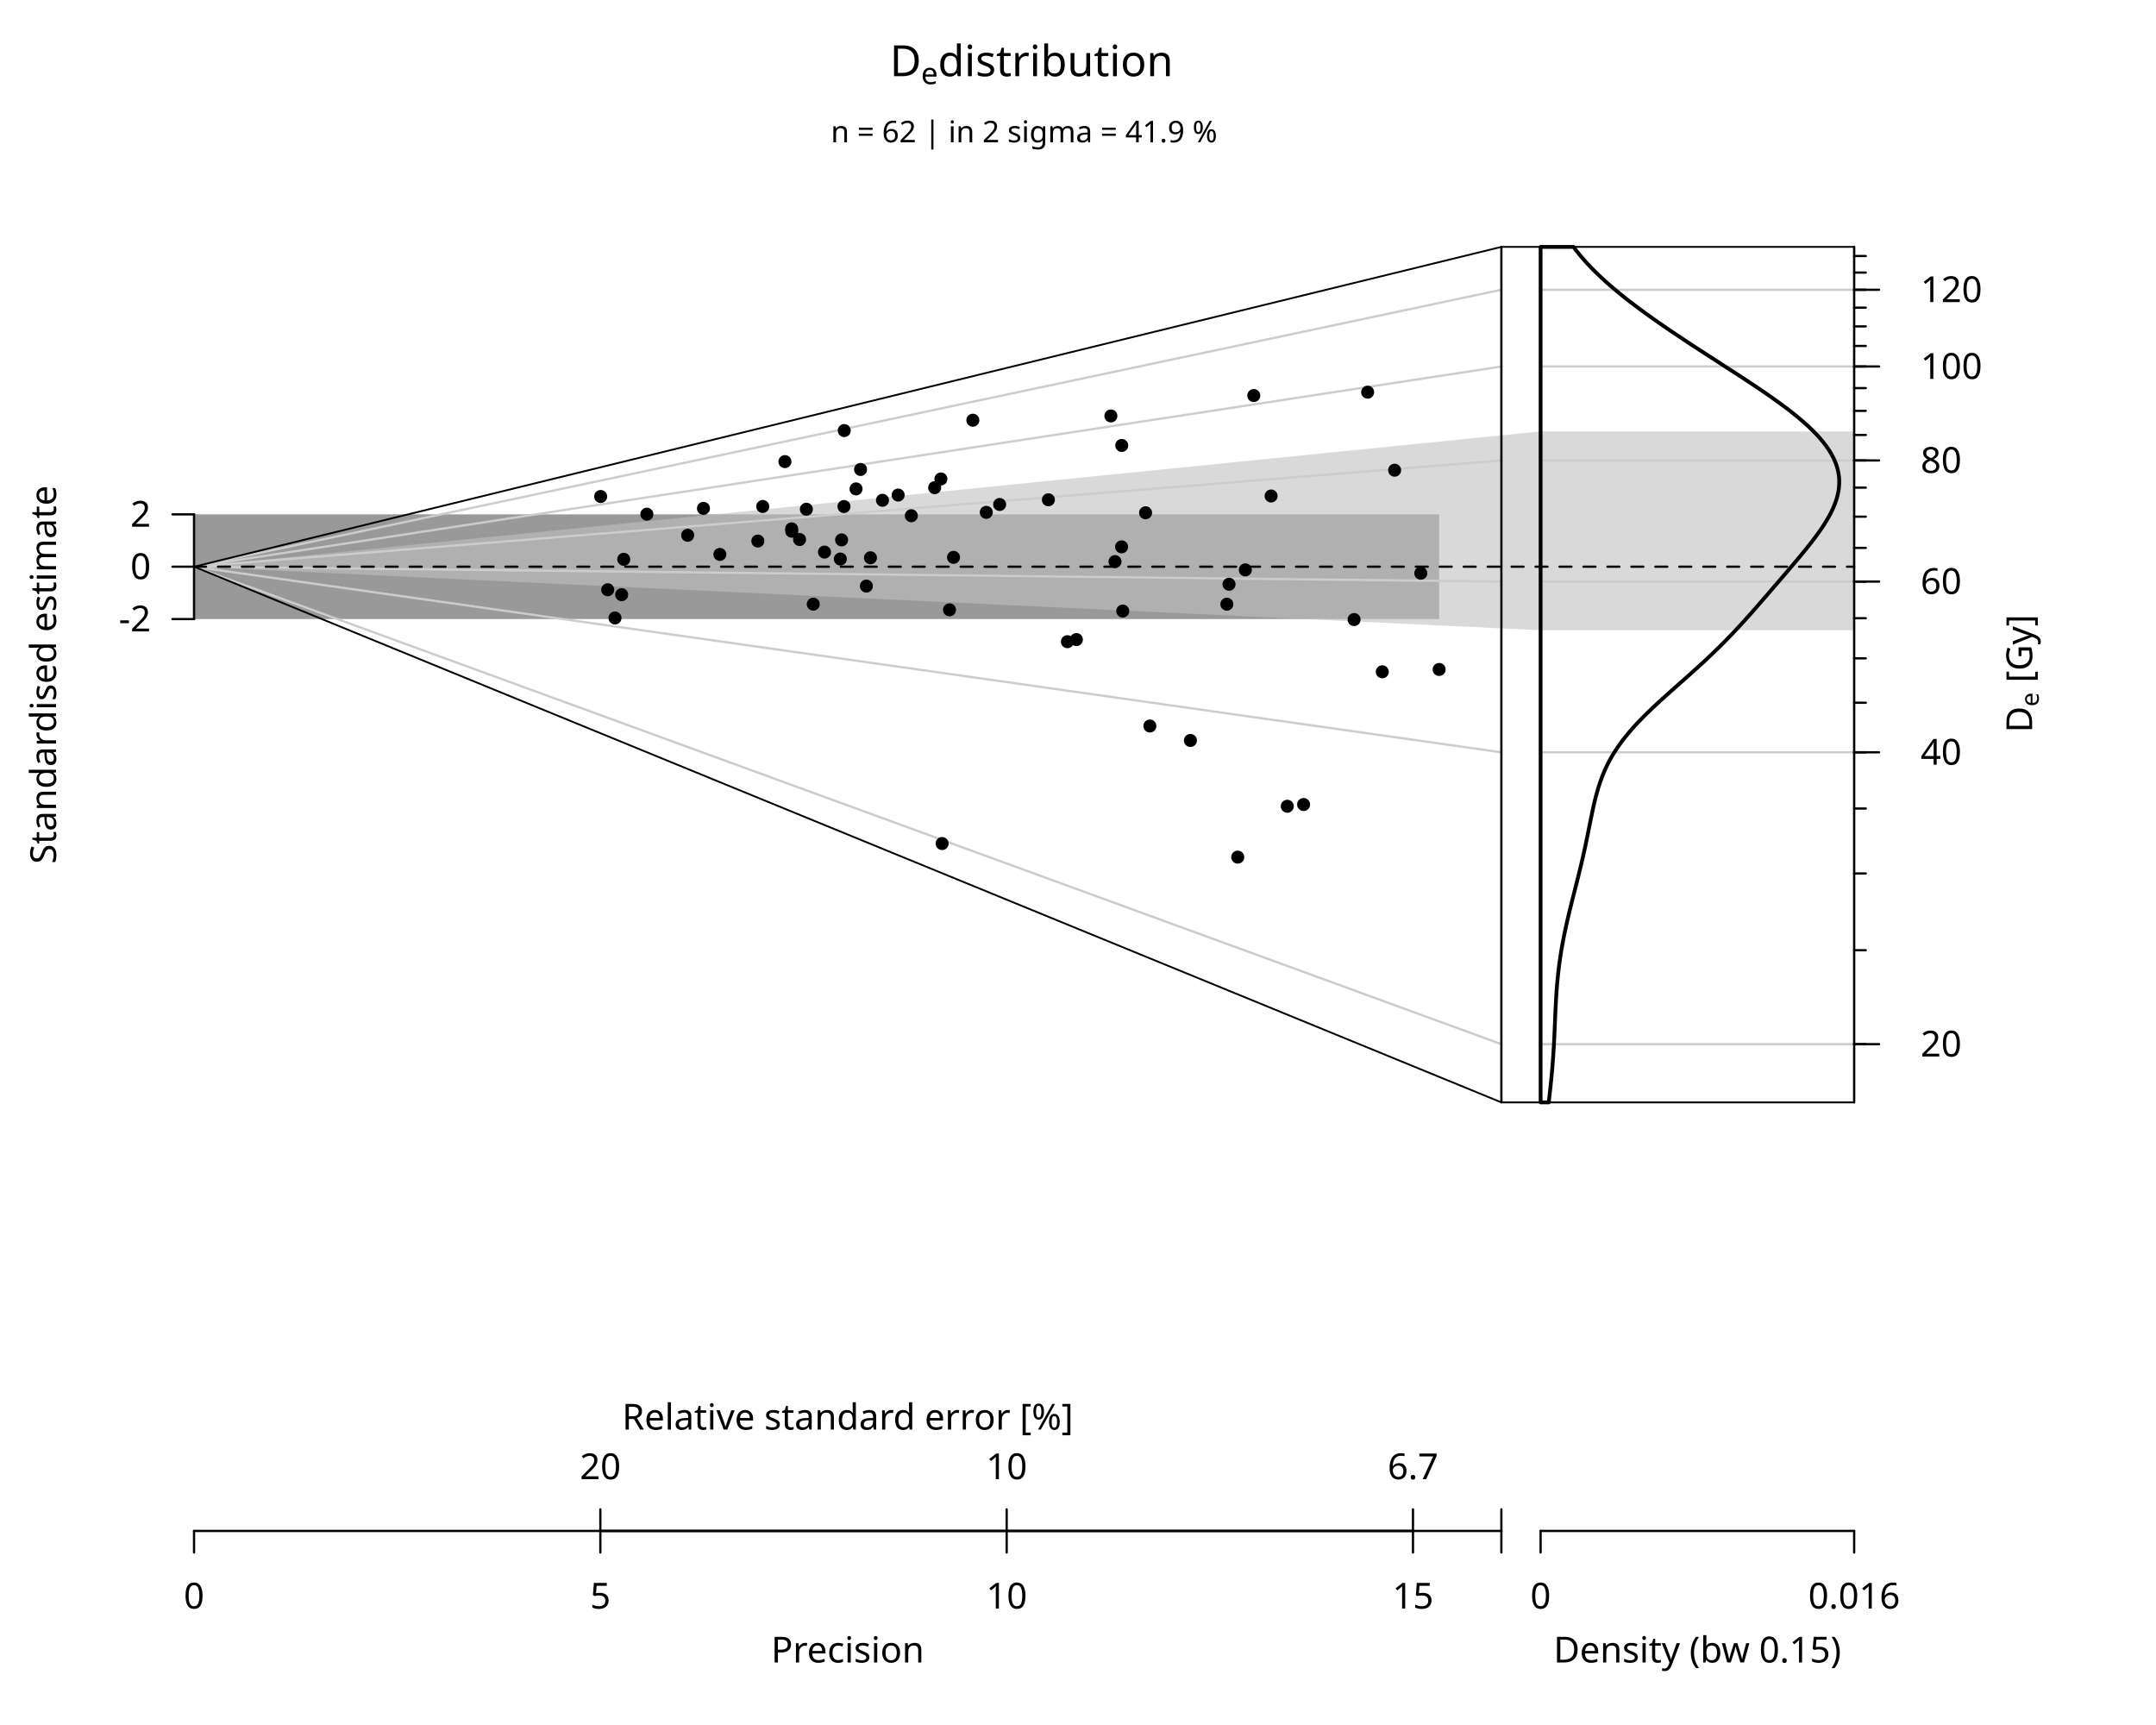
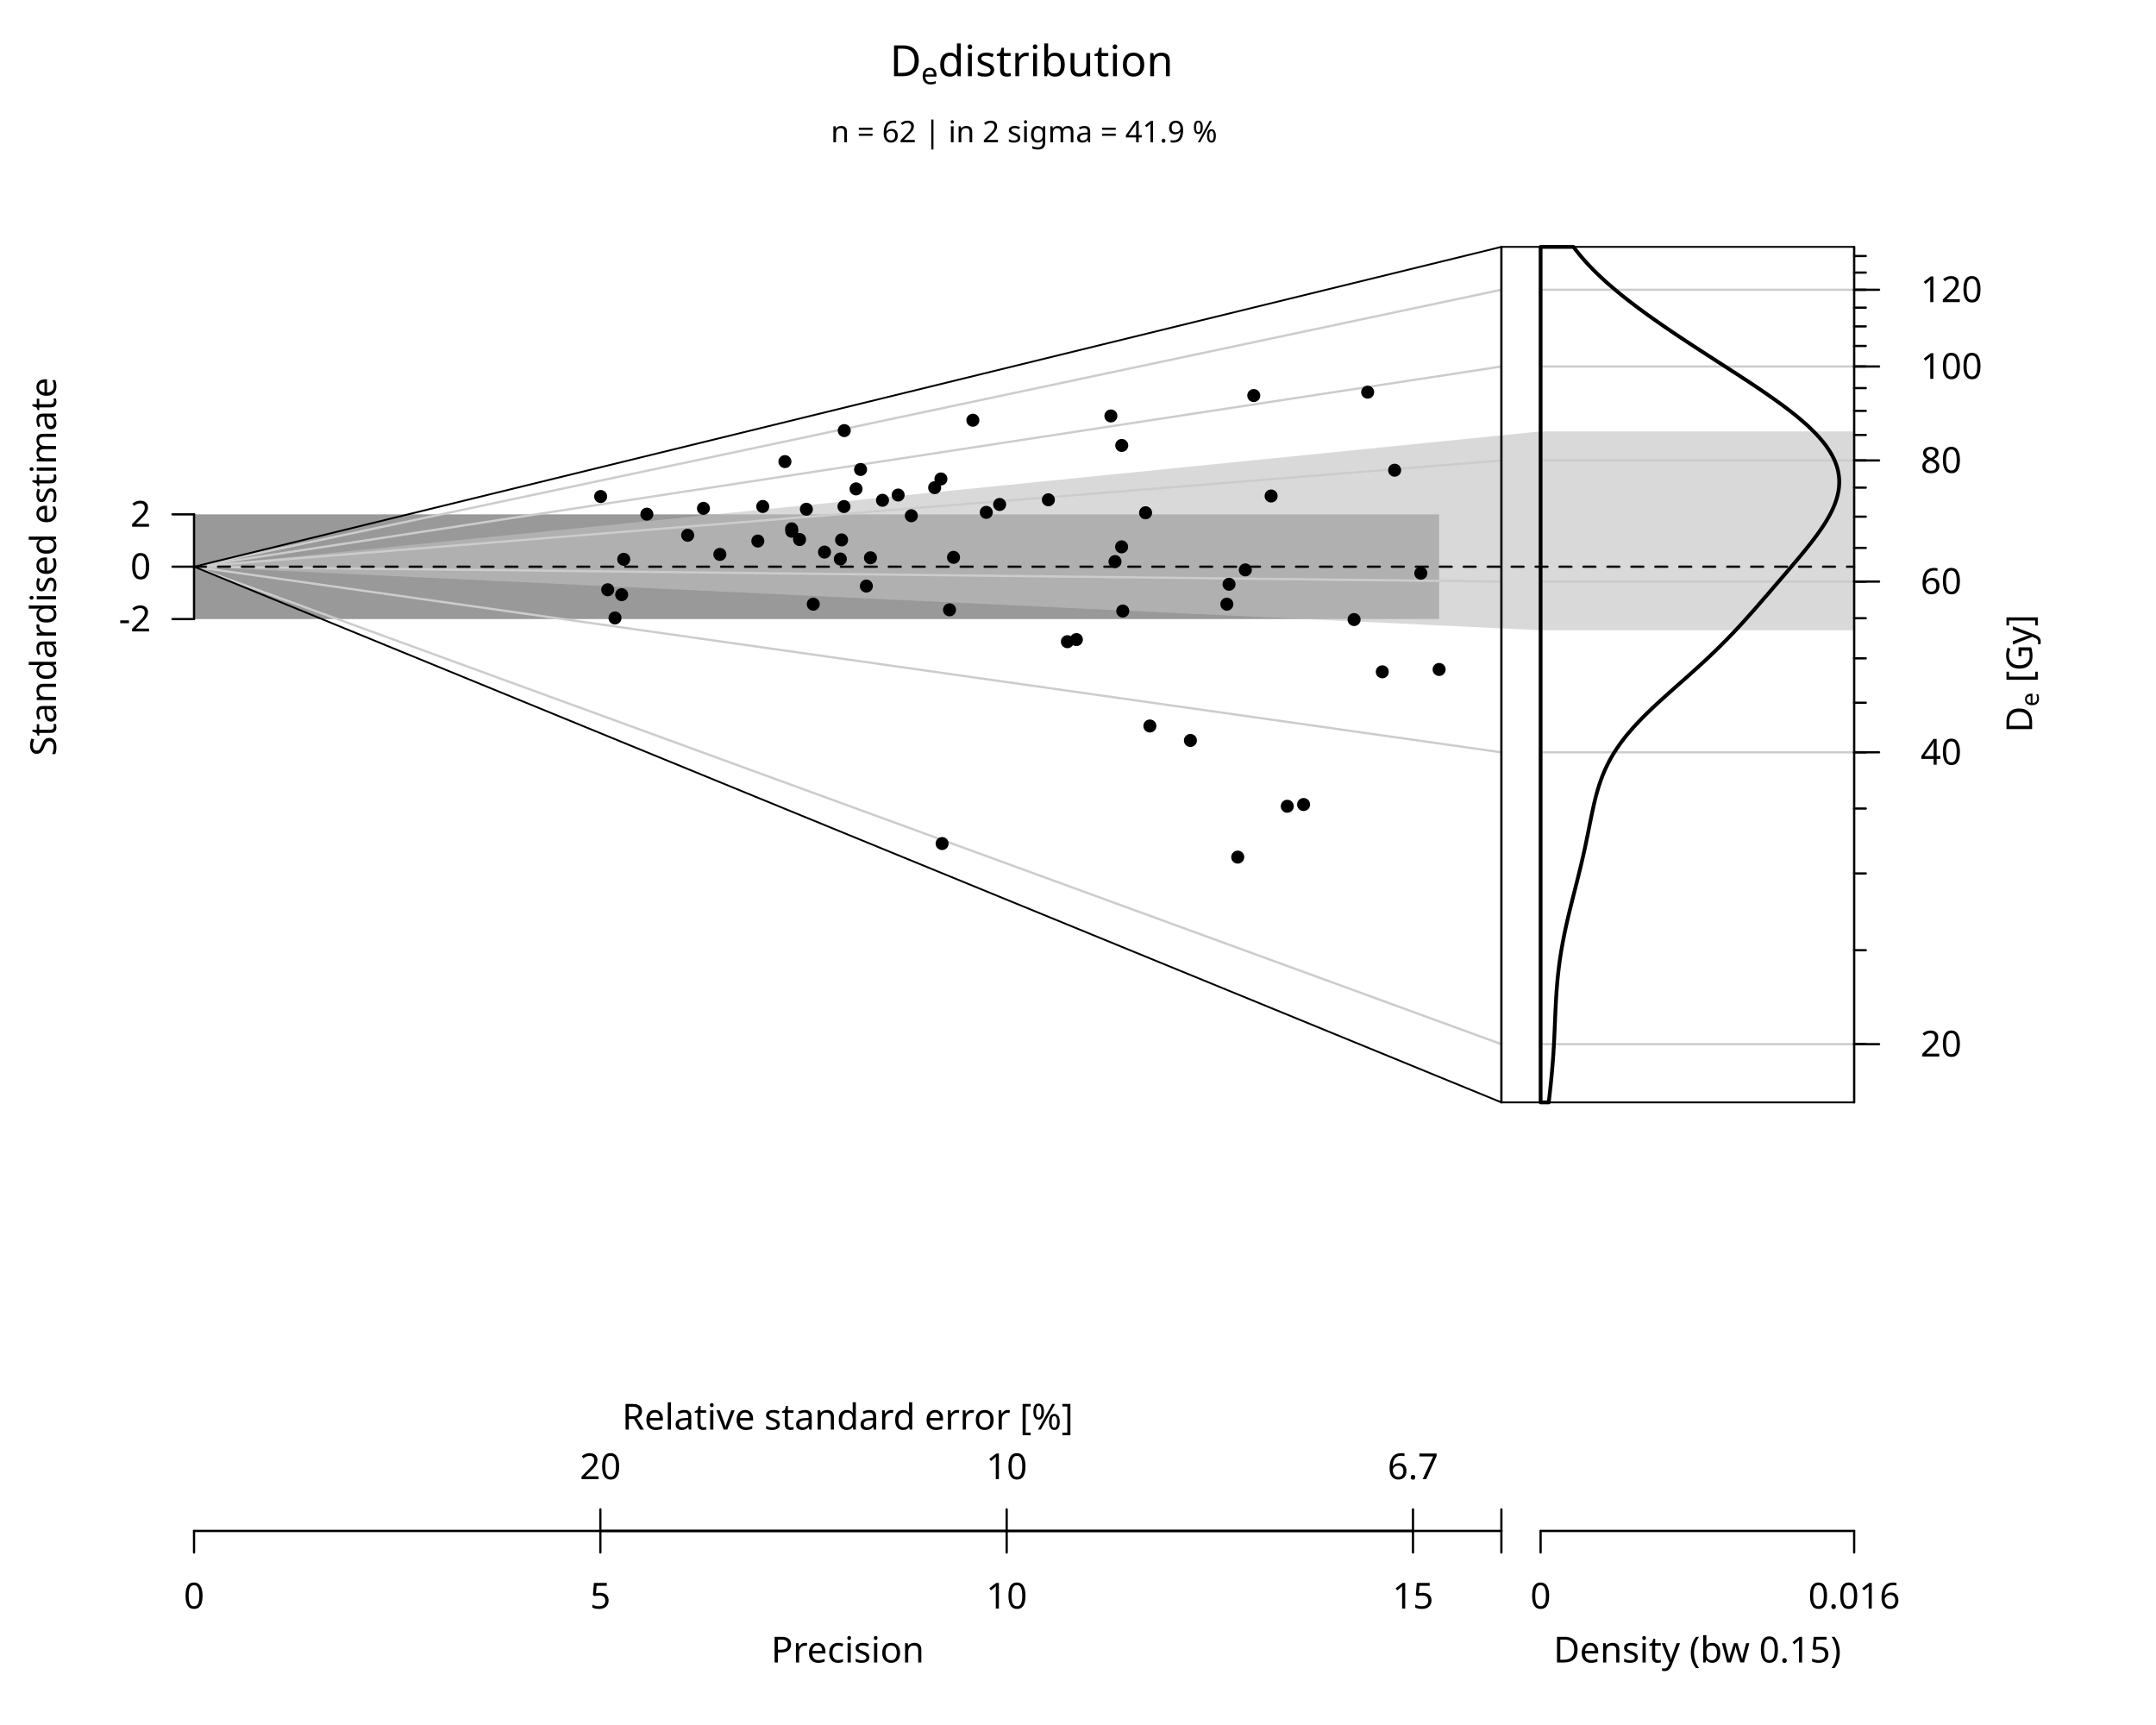
<svg xmlns="http://www.w3.org/2000/svg" class="svglite" data-engine-version="2.0" width="720.00pt" height="576.00pt" viewBox="0 0 720.00 576.00">
  <defs>
    <style type="text/css">
    .svglite line, .svglite polyline, .svglite polygon, .svglite path, .svglite rect, .svglite circle {
      fill: none;
      stroke: #000000;
      stroke-linecap: round;
      stroke-linejoin: round;
      stroke-miterlimit: 10.00;
    }
  </style>
  </defs>
  <rect width="100%" height="100%" style="stroke: none; fill: #FFFFFF;" />
  <defs>
    <clipPath id="cpMC4wMHw3MjAuMDB8MC4wMHw1NzYuMDA=">
      <rect x="0.00" y="0.00" width="720.00" height="576.00" />
    </clipPath>
  </defs>
  <g clip-path="url(#cpMC4wMHw3MjAuMDB8MC4wMHw1NzYuMDA=)">
-     <text transform="translate(18.72,225.27) rotate(-90)" text-anchor="middle" style="font-size: 12.00px; font-family: sans;" textLength="119.42px" lengthAdjust="spacingAndGlyphs">Standardised estimate</text>
+     <text transform="translate(18.72,189.23) rotate(-90)" text-anchor="middle" style="font-size: 12.00px; font-family: sans;" textLength="119.42px" lengthAdjust="spacingAndGlyphs">Standardised estimate</text>
    <polygon points="64.80,206.71 64.80,171.75 480.60,171.75 480.60,206.71 " style="stroke-width: 0.75; stroke: none; fill: #999999;" />
    <polygon points="619.20,546.97 619.20,-24.35 1173.60,-24.35 1173.60,546.97 " style="stroke-width: 0.75; stroke: none; fill: #FFFFFF;" />
    <polygon points="64.80,189.23 501.39,145.37 514.49,144.06 619.20,144.06 619.20,210.44 514.49,210.44 501.39,209.82 " style="stroke-width: 0.75; stroke: none; fill: #BFBFBF; fill-opacity: 0.60;" />
    <polyline points="64.80,189.23 501.39,348.66 " style="stroke-width: 0.75; stroke: #CCCCCC;" />
    <polyline points="64.80,189.23 501.39,251.21 " style="stroke-width: 0.75; stroke: #CCCCCC;" />
    <polyline points="64.80,189.23 501.39,194.20 " style="stroke-width: 0.75; stroke: #CCCCCC;" />
    <polyline points="64.80,189.23 501.39,153.75 " style="stroke-width: 0.75; stroke: #CCCCCC;" />
    <polyline points="64.80,189.23 501.39,122.38 " style="stroke-width: 0.75; stroke: #CCCCCC;" />
    <polyline points="64.80,189.23 501.39,96.75 " style="stroke-width: 0.75; stroke: #CCCCCC;" />
    <polyline points="514.49,348.66 619.20,348.66 " style="stroke-width: 0.75; stroke: #CCCCCC;" />
    <polyline points="514.49,251.21 619.20,251.21 " style="stroke-width: 0.75; stroke: #CCCCCC;" />
    <polyline points="514.49,194.20 619.20,194.20 " style="stroke-width: 0.75; stroke: #CCCCCC;" />
    <polyline points="514.49,153.75 619.20,153.75 " style="stroke-width: 0.75; stroke: #CCCCCC;" />
    <polyline points="514.49,122.38 619.20,122.38 " style="stroke-width: 0.75; stroke: #CCCCCC;" />
    <polyline points="514.49,96.75 619.20,96.75 " style="stroke-width: 0.75; stroke: #CCCCCC;" />
    <polyline points="64.80,189.23 501.39,189.23 514.49,189.23 619.20,189.23 " style="stroke-width: 0.75; stroke-dasharray: 4.00,4.00;" />
    <text x="297.18" y="25.44" style="font-size: 14.40px; font-family: sans;" textLength="10.40px" lengthAdjust="spacingAndGlyphs">D</text>
    <text x="307.58" y="28.10" style="font-size: 10.08px; font-family: sans;" textLength="5.61px" lengthAdjust="spacingAndGlyphs">e</text>
    <text x="313.19" y="25.44" style="font-size: 14.40px; font-family: sans;" textLength="73.64px" lengthAdjust="spacingAndGlyphs"> distribution</text>
    <line x1="64.80" y1="511.20" x2="471.87" y2="511.20" style="stroke-width: 0.75;" />
    <line x1="64.80" y1="511.20" x2="64.80" y2="518.40" style="stroke-width: 0.75;" />
    <line x1="200.49" y1="511.20" x2="200.49" y2="518.40" style="stroke-width: 0.75;" />
    <line x1="336.18" y1="511.20" x2="336.18" y2="518.40" style="stroke-width: 0.75;" />
    <line x1="471.87" y1="511.20" x2="471.87" y2="518.40" style="stroke-width: 0.75;" />
    <text x="64.80" y="537.12" text-anchor="middle" style="font-size: 12.00px; font-family: sans;" textLength="6.67px" lengthAdjust="spacingAndGlyphs">0</text>
    <text x="200.49" y="537.12" text-anchor="middle" style="font-size: 12.00px; font-family: sans;" textLength="6.67px" lengthAdjust="spacingAndGlyphs">5</text>
    <text x="336.18" y="537.12" text-anchor="middle" style="font-size: 12.00px; font-family: sans;" textLength="13.35px" lengthAdjust="spacingAndGlyphs">10</text>
    <text x="471.87" y="537.12" text-anchor="middle" style="font-size: 12.00px; font-family: sans;" textLength="13.35px" lengthAdjust="spacingAndGlyphs">15</text>
    <polyline points="471.87,511.20 501.39,511.20 " style="stroke-width: 0.75;" />
    <line x1="501.39" y1="511.20" x2="501.39" y2="518.40" style="stroke-width: 0.75;" />
    <line x1="501.39" y1="511.20" x2="501.39" y2="504.00" style="stroke-width: 0.75;" />
    <text x="283.09" y="555.12" text-anchor="middle" style="font-size: 12.00px; font-family: sans;" textLength="49.36px" lengthAdjust="spacingAndGlyphs">Precision</text>
    <text x="283.09" y="477.36" text-anchor="middle" style="font-size: 12.00px; font-family: sans;" textLength="142.74px" lengthAdjust="spacingAndGlyphs">Relative standard error [%]</text>
    <line x1="200.49" y1="511.20" x2="471.87" y2="511.20" style="stroke-width: 0.75;" />
    <line x1="200.49" y1="511.20" x2="200.49" y2="504.00" style="stroke-width: 0.75;" />
    <line x1="336.18" y1="511.20" x2="336.18" y2="504.00" style="stroke-width: 0.75;" />
    <line x1="471.87" y1="511.20" x2="471.87" y2="504.00" style="stroke-width: 0.75;" />
    <text x="200.49" y="493.92" text-anchor="middle" style="font-size: 12.00px; font-family: sans;" textLength="13.35px" lengthAdjust="spacingAndGlyphs">20</text>
    <text x="336.18" y="493.92" text-anchor="middle" style="font-size: 12.00px; font-family: sans;" textLength="13.35px" lengthAdjust="spacingAndGlyphs">10</text>
    <text x="471.87" y="493.92" text-anchor="middle" style="font-size: 12.00px; font-family: sans;" textLength="16.68px" lengthAdjust="spacingAndGlyphs">6.7</text>
    <line x1="64.80" y1="206.71" x2="64.80" y2="171.75" style="stroke-width: 0.75;" />
    <line x1="64.80" y1="206.71" x2="57.60" y2="206.71" style="stroke-width: 0.75;" />
    <line x1="64.80" y1="189.23" x2="57.60" y2="189.23" style="stroke-width: 0.75;" />
    <line x1="64.80" y1="171.75" x2="57.60" y2="171.75" style="stroke-width: 0.75;" />
    <text x="50.40" y="210.84" text-anchor="end" style="font-size: 12.00px; font-family: sans;" textLength="10.67px" lengthAdjust="spacingAndGlyphs">-2</text>
    <text x="50.40" y="193.36" text-anchor="end" style="font-size: 12.00px; font-family: sans;" textLength="6.67px" lengthAdjust="spacingAndGlyphs">0</text>
    <text x="50.40" y="175.88" text-anchor="end" style="font-size: 12.00px; font-family: sans;" textLength="6.67px" lengthAdjust="spacingAndGlyphs">2</text>
    <polyline points="619.20,348.66 623.08,348.66 " style="stroke-width: 0.75;" />
    <polyline points="619.20,317.29 623.08,317.29 " style="stroke-width: 0.75;" />
    <polyline points="619.20,291.65 623.08,291.65 " style="stroke-width: 0.75;" />
    <polyline points="619.20,269.98 623.08,269.98 " style="stroke-width: 0.75;" />
    <polyline points="619.20,251.21 623.08,251.21 " style="stroke-width: 0.75;" />
    <polyline points="619.20,234.65 623.08,234.65 " style="stroke-width: 0.75;" />
    <polyline points="619.20,219.83 623.08,219.83 " style="stroke-width: 0.75;" />
    <polyline points="619.20,206.43 623.08,206.43 " style="stroke-width: 0.75;" />
    <polyline points="619.20,194.20 623.08,194.20 " style="stroke-width: 0.75;" />
    <polyline points="619.20,182.95 623.08,182.95 " style="stroke-width: 0.75;" />
    <polyline points="619.20,172.53 623.08,172.53 " style="stroke-width: 0.75;" />
    <polyline points="619.20,162.83 623.08,162.83 " style="stroke-width: 0.75;" />
    <polyline points="619.20,153.75 623.08,153.75 " style="stroke-width: 0.75;" />
    <polyline points="619.20,145.23 623.08,145.23 " style="stroke-width: 0.75;" />
    <polyline points="619.20,137.19 623.08,137.19 " style="stroke-width: 0.75;" />
    <polyline points="619.20,129.59 623.08,129.59 " style="stroke-width: 0.75;" />
    <polyline points="619.20,122.38 623.08,122.38 " style="stroke-width: 0.75;" />
    <polyline points="619.20,115.52 623.08,115.52 " style="stroke-width: 0.75;" />
    <polyline points="619.20,108.98 623.08,108.98 " style="stroke-width: 0.75;" />
    <polyline points="619.20,102.73 623.08,102.73 " style="stroke-width: 0.75;" />
    <polyline points="619.20,96.75 623.08,96.75 " style="stroke-width: 0.75;" />
    <polyline points="619.20,91.01 623.08,91.01 " style="stroke-width: 0.75;" />
    <polyline points="619.20,85.49 623.08,85.49 " style="stroke-width: 0.75;" />
    <polyline points="619.20,348.66 627.52,348.66 " style="stroke-width: 0.75;" />
    <polyline points="619.20,251.21 627.52,251.21 " style="stroke-width: 0.75;" />
    <polyline points="619.20,194.20 627.52,194.20 " style="stroke-width: 0.75;" />
    <polyline points="619.20,153.75 627.52,153.75 " style="stroke-width: 0.75;" />
    <polyline points="619.20,122.38 627.52,122.38 " style="stroke-width: 0.75;" />
    <polyline points="619.20,96.75 627.52,96.75 " style="stroke-width: 0.75;" />
    <polyline points="501.39,368.10 501.39,82.44 " style="stroke-width: 0.75;" />
    <polyline points="619.20,368.10 619.20,82.44 " style="stroke-width: 0.75;" />
    <text x="641.38" y="352.79" style="font-size: 12.00px; font-family: sans;" textLength="13.35px" lengthAdjust="spacingAndGlyphs">20</text>
    <text x="641.38" y="255.34" style="font-size: 12.00px; font-family: sans;" textLength="13.35px" lengthAdjust="spacingAndGlyphs">40</text>
    <text x="641.38" y="198.33" style="font-size: 12.00px; font-family: sans;" textLength="13.35px" lengthAdjust="spacingAndGlyphs">60</text>
    <text x="641.38" y="157.89" style="font-size: 12.00px; font-family: sans;" textLength="13.35px" lengthAdjust="spacingAndGlyphs">80</text>
    <text x="641.38" y="126.51" style="font-size: 12.00px; font-family: sans;" textLength="20.02px" lengthAdjust="spacingAndGlyphs">100</text>
    <text x="641.38" y="100.88" style="font-size: 12.00px; font-family: sans;" textLength="20.02px" lengthAdjust="spacingAndGlyphs">120</text>
    <text transform="translate(678.63,244.61) rotate(-90)" style="font-size: 12.00px; font-family: sans;" textLength="8.67px" lengthAdjust="spacingAndGlyphs">D</text>
    <text transform="translate(680.85,235.94) rotate(-90)" style="font-size: 8.40px; font-family: sans;" textLength="4.67px" lengthAdjust="spacingAndGlyphs">e</text>
    <text transform="translate(678.63,231.27) rotate(-90)" style="font-size: 12.00px; font-family: sans;" textLength="3.33px" lengthAdjust="spacingAndGlyphs"> </text>
    <text transform="translate(678.63,227.94) rotate(-90)" style="font-size: 12.00px; font-family: sans;" textLength="22.01px" lengthAdjust="spacingAndGlyphs">[Gy]</text>
    <circle cx="314.62" cy="281.67" r="1.80" style="stroke-width: 0.75; fill: #000000;" />
    <circle cx="413.34" cy="286.20" r="1.80" style="stroke-width: 0.75; fill: #000000;" />
    <circle cx="429.89" cy="269.22" r="1.80" style="stroke-width: 0.75; fill: #000000;" />
    <circle cx="435.34" cy="268.64" r="1.80" style="stroke-width: 0.75; fill: #000000;" />
    <circle cx="397.54" cy="247.25" r="1.80" style="stroke-width: 0.75; fill: #000000;" />
    <circle cx="384.00" cy="242.42" r="1.80" style="stroke-width: 0.75; fill: #000000;" />
    <circle cx="205.38" cy="206.35" r="1.80" style="stroke-width: 0.75; fill: #000000;" />
    <circle cx="461.62" cy="224.33" r="1.80" style="stroke-width: 0.75; fill: #000000;" />
    <circle cx="356.46" cy="214.27" r="1.80" style="stroke-width: 0.75; fill: #000000;" />
    <circle cx="359.46" cy="213.56" r="1.80" style="stroke-width: 0.75; fill: #000000;" />
    <circle cx="480.60" cy="223.54" r="1.80" style="stroke-width: 0.75; fill: #000000;" />
    <circle cx="207.61" cy="198.57" r="1.80" style="stroke-width: 0.75; fill: #000000;" />
    <circle cx="271.59" cy="201.74" r="1.80" style="stroke-width: 0.75; fill: #000000;" />
    <circle cx="317.09" cy="203.63" r="1.80" style="stroke-width: 0.75; fill: #000000;" />
    <circle cx="202.95" cy="196.93" r="1.80" style="stroke-width: 0.75; fill: #000000;" />
    <circle cx="374.95" cy="204.03" r="1.80" style="stroke-width: 0.75; fill: #000000;" />
    <circle cx="452.20" cy="206.88" r="1.80" style="stroke-width: 0.75; fill: #000000;" />
    <circle cx="409.71" cy="201.74" r="1.80" style="stroke-width: 0.75; fill: #000000;" />
    <circle cx="289.33" cy="195.70" r="1.80" style="stroke-width: 0.75; fill: #000000;" />
    <circle cx="410.44" cy="195.09" r="1.80" style="stroke-width: 0.75; fill: #000000;" />
    <circle cx="474.48" cy="191.41" r="1.80" style="stroke-width: 0.75; fill: #000000;" />
    <circle cx="415.88" cy="190.29" r="1.80" style="stroke-width: 0.75; fill: #000000;" />
    <circle cx="372.36" cy="187.52" r="1.80" style="stroke-width: 0.75; fill: #000000;" />
    <circle cx="280.63" cy="186.66" r="1.80" style="stroke-width: 0.75; fill: #000000;" />
    <circle cx="318.43" cy="186.11" r="1.80" style="stroke-width: 0.75; fill: #000000;" />
    <circle cx="290.69" cy="186.25" r="1.80" style="stroke-width: 0.75; fill: #000000;" />
    <circle cx="208.30" cy="186.76" r="1.80" style="stroke-width: 0.75; fill: #000000;" />
    <circle cx="374.56" cy="182.60" r="1.80" style="stroke-width: 0.75; fill: #000000;" />
    <circle cx="275.35" cy="184.35" r="1.80" style="stroke-width: 0.75; fill: #000000;" />
    <circle cx="240.40" cy="185.12" r="1.80" style="stroke-width: 0.75; fill: #000000;" />
    <circle cx="281.05" cy="180.28" r="1.80" style="stroke-width: 0.75; fill: #000000;" />
    <circle cx="267.02" cy="180.15" r="1.80" style="stroke-width: 0.75; fill: #000000;" />
    <circle cx="253.08" cy="180.66" r="1.80" style="stroke-width: 0.75; fill: #000000;" />
    <circle cx="382.57" cy="171.22" r="1.80" style="stroke-width: 0.75; fill: #000000;" />
    <circle cx="264.41" cy="177.39" r="1.80" style="stroke-width: 0.75; fill: #000000;" />
    <circle cx="264.37" cy="176.59" r="1.80" style="stroke-width: 0.75; fill: #000000;" />
    <circle cx="229.65" cy="178.73" r="1.80" style="stroke-width: 0.75; fill: #000000;" />
    <circle cx="424.49" cy="165.62" r="1.80" style="stroke-width: 0.75; fill: #000000;" />
    <circle cx="329.37" cy="171.08" r="1.80" style="stroke-width: 0.75; fill: #000000;" />
    <circle cx="304.34" cy="172.21" r="1.80" style="stroke-width: 0.75; fill: #000000;" />
    <circle cx="333.83" cy="168.45" r="1.80" style="stroke-width: 0.75; fill: #000000;" />
    <circle cx="350.11" cy="166.89" r="1.80" style="stroke-width: 0.75; fill: #000000;" />
    <circle cx="465.74" cy="157.01" r="1.80" style="stroke-width: 0.75; fill: #000000;" />
    <circle cx="281.85" cy="169.14" r="1.80" style="stroke-width: 0.75; fill: #000000;" />
    <circle cx="269.29" cy="170.04" r="1.80" style="stroke-width: 0.75; fill: #000000;" />
    <circle cx="294.71" cy="167.05" r="1.80" style="stroke-width: 0.75; fill: #000000;" />
    <circle cx="299.94" cy="165.30" r="1.80" style="stroke-width: 0.75; fill: #000000;" />
    <circle cx="254.72" cy="169.12" r="1.80" style="stroke-width: 0.75; fill: #000000;" />
    <circle cx="312.13" cy="162.84" r="1.80" style="stroke-width: 0.75; fill: #000000;" />
    <circle cx="234.92" cy="169.75" r="1.80" style="stroke-width: 0.75; fill: #000000;" />
    <circle cx="216.02" cy="171.69" r="1.80" style="stroke-width: 0.75; fill: #000000;" />
    <circle cx="314.22" cy="159.93" r="1.80" style="stroke-width: 0.75; fill: #000000;" />
    <circle cx="285.88" cy="163.25" r="1.80" style="stroke-width: 0.75; fill: #000000;" />
    <circle cx="374.61" cy="148.74" r="1.80" style="stroke-width: 0.75; fill: #000000;" />
    <circle cx="287.39" cy="156.76" r="1.80" style="stroke-width: 0.75; fill: #000000;" />
    <circle cx="456.73" cy="130.95" r="1.80" style="stroke-width: 0.75; fill: #000000;" />
    <circle cx="418.70" cy="132.08" r="1.80" style="stroke-width: 0.75; fill: #000000;" />
    <circle cx="370.98" cy="138.89" r="1.80" style="stroke-width: 0.75; fill: #000000;" />
    <circle cx="200.59" cy="165.79" r="1.80" style="stroke-width: 0.75; fill: #000000;" />
    <circle cx="262.13" cy="154.14" r="1.80" style="stroke-width: 0.75; fill: #000000;" />
    <circle cx="324.89" cy="140.32" r="1.80" style="stroke-width: 0.75; fill: #000000;" />
    <circle cx="281.94" cy="143.78" r="1.80" style="stroke-width: 0.75; fill: #000000;" />
    <polygon points="514.49,368.10 517.21,368.10 517.27,367.54 517.33,366.98 517.40,366.42 517.46,365.87 517.52,365.31 517.58,364.75 517.65,364.19 517.71,363.63 517.77,363.07 517.83,362.51 517.88,361.95 517.94,361.39 518.00,360.83 518.05,360.27 518.11,359.72 518.16,359.16 518.21,358.60 518.27,358.04 518.32,357.48 518.36,356.92 518.41,356.36 518.46,355.80 518.50,355.24 518.55,354.68 518.59,354.13 518.63,353.57 518.67,353.01 518.71,352.45 518.75,351.89 518.78,351.33 518.82,350.77 518.85,350.21 518.89,349.65 518.92,349.09 518.95,348.54 518.98,347.98 519.01,347.42 519.04,346.86 519.06,346.30 519.09,345.74 519.11,345.18 519.14,344.62 519.16,344.06 519.19,343.50 519.21,342.94 519.24,342.39 519.26,341.83 519.28,341.27 519.31,340.71 519.33,340.15 519.35,339.59 519.38,339.03 519.40,338.47 519.43,337.91 519.45,337.35 519.48,336.80 519.51,336.24 519.54,335.68 519.57,335.12 519.60,334.56 519.63,334.00 519.66,333.44 519.69,332.88 519.73,332.32 519.77,331.76 519.80,331.21 519.84,330.65 519.89,330.09 519.93,329.53 519.97,328.97 520.02,328.41 520.07,327.85 520.12,327.29 520.18,326.73 520.23,326.17 520.29,325.62 520.35,325.06 520.41,324.50 520.48,323.94 520.54,323.38 520.61,322.82 520.68,322.26 520.76,321.70 520.83,321.14 520.91,320.58 520.99,320.02 521.08,319.47 521.16,318.91 521.25,318.35 521.34,317.79 521.43,317.23 521.53,316.67 521.63,316.11 521.73,315.55 521.83,314.99 521.93,314.43 522.04,313.88 522.15,313.32 522.26,312.76 522.37,312.20 522.48,311.64 522.60,311.08 522.72,310.52 522.84,309.96 522.96,309.40 523.08,308.84 523.21,308.29 523.33,307.73 523.46,307.17 523.59,306.61 523.72,306.05 523.85,305.49 523.99,304.93 524.12,304.37 524.26,303.81 524.40,303.25 524.53,302.69 524.67,302.14 524.81,301.58 524.95,301.02 525.09,300.46 525.23,299.90 525.37,299.34 525.51,298.78 525.66,298.22 525.80,297.66 525.94,297.10 526.08,296.55 526.22,295.99 526.36,295.43 526.51,294.87 526.65,294.31 526.79,293.75 526.93,293.19 527.07,292.63 527.20,292.07 527.34,291.51 527.48,290.96 527.62,290.40 527.75,289.84 527.89,289.28 528.02,288.72 528.15,288.16 528.28,287.60 528.41,287.04 528.54,286.48 528.67,285.92 528.79,285.36 528.92,284.81 529.04,284.25 529.17,283.69 529.29,283.13 529.41,282.57 529.53,282.01 529.64,281.45 529.76,280.89 529.88,280.33 529.99,279.77 530.11,279.22 530.22,278.66 530.33,278.10 530.44,277.54 530.56,276.98 530.67,276.42 530.78,275.86 530.89,275.30 531.00,274.74 531.12,274.18 531.23,273.63 531.34,273.07 531.46,272.51 531.57,271.95 531.69,271.39 531.81,270.83 531.93,270.27 532.05,269.71 532.17,269.15 532.30,268.59 532.43,268.04 532.56,267.48 532.70,266.92 532.84,266.36 532.99,265.80 533.14,265.24 533.29,264.68 533.45,264.12 533.61,263.56 533.78,263.00 533.95,262.44 534.14,261.89 534.32,261.33 534.52,260.77 534.72,260.21 534.93,259.65 535.14,259.09 535.36,258.53 535.60,257.97 535.84,257.41 536.08,256.85 536.34,256.30 536.61,255.74 536.88,255.18 537.17,254.62 537.46,254.06 537.77,253.50 538.08,252.94 538.40,252.38 538.74,251.82 539.08,251.26 539.44,250.71 539.80,250.15 540.18,249.59 540.56,249.03 540.96,248.47 541.37,247.91 541.79,247.35 542.21,246.79 542.65,246.23 543.10,245.67 543.56,245.11 544.03,244.56 544.51,244.00 544.99,243.44 545.49,242.88 546.00,242.32 546.52,241.76 547.04,241.20 547.58,240.64 548.12,240.08 548.67,239.52 549.22,238.97 549.79,238.41 550.36,237.85 550.94,237.29 551.52,236.73 552.11,236.17 552.71,235.61 553.31,235.05 553.92,234.49 554.53,233.93 555.14,233.38 555.76,232.82 556.38,232.26 557.01,231.70 557.63,231.14 558.26,230.58 558.89,230.02 559.52,229.46 560.15,228.90 560.78,228.34 561.41,227.78 562.04,227.23 562.68,226.67 563.30,226.11 563.93,225.55 564.56,224.99 565.18,224.43 565.80,223.87 566.42,223.31 567.04,222.75 567.65,222.19 568.26,221.64 568.87,221.08 569.47,220.52 570.07,219.96 570.67,219.40 571.26,218.84 571.84,218.28 572.43,217.72 573.01,217.16 573.58,216.60 574.15,216.05 574.71,215.49 575.27,214.93 575.83,214.37 576.38,213.81 576.93,213.25 577.47,212.69 578.01,212.13 578.55,211.57 579.08,211.01 579.60,210.45 580.13,209.90 580.65,209.34 581.16,208.78 581.68,208.22 582.19,207.66 582.69,207.10 583.20,206.54 583.70,205.98 584.20,205.42 584.70,204.86 585.19,204.31 585.69,203.75 586.18,203.19 586.67,202.63 587.16,202.07 587.64,201.51 588.13,200.95 588.62,200.39 589.10,199.83 589.58,199.27 590.07,198.72 590.55,198.16 591.03,197.60 591.51,197.04 592.00,196.48 592.48,195.92 592.96,195.36 593.44,194.80 593.92,194.24 594.40,193.68 594.88,193.13 595.36,192.57 595.84,192.01 596.32,191.45 596.80,190.89 597.28,190.33 597.75,189.77 598.23,189.21 598.70,188.65 599.18,188.09 599.65,187.53 600.12,186.98 600.59,186.42 601.06,185.86 601.52,185.30 601.98,184.74 602.44,184.18 602.90,183.62 603.35,183.06 603.80,182.50 604.24,181.94 604.68,181.39 605.11,180.83 605.54,180.27 605.97,179.71 606.38,179.15 606.80,178.59 607.20,178.03 607.60,177.47 607.99,176.91 608.37,176.35 608.74,175.80 609.11,175.24 609.46,174.68 609.81,174.12 610.14,173.56 610.47,173.00 610.79,172.44 611.09,171.88 611.38,171.32 611.66,170.76 611.93,170.20 612.18,169.65 612.42,169.09 612.65,168.53 612.87,167.97 613.06,167.41 613.25,166.85 613.42,166.29 613.57,165.73 613.71,165.17 613.83,164.61 613.94,164.06 614.03,163.50 614.10,162.94 614.15,162.38 614.19,161.82 614.21,161.26 614.21,160.70 614.20,160.14 614.16,159.58 614.11,159.02 614.03,158.47 613.94,157.91 613.84,157.35 613.70,156.79 613.56,156.23 613.39,155.67 613.20,155.11 613.00,154.55 612.77,153.99 612.52,153.43 612.26,152.87 611.97,152.32 611.67,151.76 611.35,151.20 611.01,150.64 610.65,150.08 610.27,149.52 609.88,148.96 609.47,148.40 609.03,147.84 608.58,147.28 608.11,146.73 607.63,146.17 607.13,145.61 606.61,145.05 606.07,144.49 605.52,143.93 604.95,143.37 604.37,142.81 603.78,142.25 603.16,141.69 602.54,141.14 601.90,140.58 601.24,140.02 600.58,139.46 599.90,138.90 599.20,138.34 598.50,137.78 597.79,137.22 597.06,136.66 596.33,136.10 595.58,135.55 594.82,134.99 594.06,134.43 593.28,133.87 592.50,133.31 591.71,132.75 590.91,132.19 590.11,131.63 589.30,131.07 588.48,130.51 587.66,129.95 586.83,129.40 586.00,128.84 585.16,128.28 584.31,127.72 583.47,127.16 582.62,126.60 581.76,126.04 580.91,125.48 580.05,124.92 579.19,124.36 578.32,123.81 577.46,123.25 576.59,122.69 575.73,122.13 574.86,121.57 573.99,121.01 573.12,120.45 572.26,119.89 571.39,119.33 570.52,118.77 569.66,118.22 568.80,117.66 567.93,117.10 567.07,116.54 566.22,115.98 565.36,115.42 564.50,114.86 563.65,114.30 562.80,113.74 561.96,113.18 561.12,112.62 560.28,112.07 559.44,111.51 558.61,110.95 557.78,110.39 556.96,109.83 556.14,109.27 555.33,108.71 554.52,108.15 553.71,107.59 552.92,107.03 552.12,106.48 551.34,105.92 550.55,105.36 549.78,104.80 549.01,104.24 548.24,103.68 547.49,103.12 546.74,102.56 545.99,102.00 545.26,101.44 544.53,100.89 543.80,100.33 543.09,99.77 542.38,99.21 541.68,98.65 540.99,98.09 540.31,97.53 539.64,96.97 538.97,96.41 538.32,95.85 537.67,95.29 537.03,94.74 536.40,94.18 535.78,93.62 535.17,93.06 534.57,92.50 533.98,91.94 533.39,91.38 532.82,90.82 532.26,90.26 531.71,89.70 531.17,89.15 530.64,88.59 530.11,88.03 529.60,87.47 529.10,86.91 528.61,86.35 528.13,85.79 527.66,85.23 527.20,84.67 526.75,84.11 526.31,83.56 525.89,83.00 525.47,82.44 514.49,82.44 " style="stroke-width: 1.27; fill: none;" />
    <line x1="514.49" y1="511.20" x2="619.20" y2="511.20" style="stroke-width: 0.75;" />
    <line x1="514.49" y1="511.20" x2="514.49" y2="518.40" style="stroke-width: 0.75;" />
    <line x1="619.20" y1="511.20" x2="619.20" y2="518.40" style="stroke-width: 0.75;" />
    <text x="514.49" y="537.12" text-anchor="middle" style="font-size: 12.00px; font-family: sans;" textLength="6.67px" lengthAdjust="spacingAndGlyphs">0</text>
    <text x="619.20" y="537.12" text-anchor="middle" style="font-size: 12.00px; font-family: sans;" textLength="30.03px" lengthAdjust="spacingAndGlyphs">0.016</text>
    <text x="566.84" y="555.12" text-anchor="middle" style="font-size: 12.00px; font-family: sans;" textLength="93.38px" lengthAdjust="spacingAndGlyphs">Density (bw 0.15)</text>
    <polyline points="514.49,368.10 514.49,82.44 " style="stroke-width: 0.75;" />
    <polygon points="64.80,189.23 501.39,82.44 619.20,82.44 619.20,368.10 501.39,368.10 " style="stroke-width: 0.60; fill: none;" />
    <text x="342.00" y="47.52" text-anchor="middle" style="font-size: 10.00px; font-family: sans;" textLength="124.36px" lengthAdjust="spacingAndGlyphs">n = 62 | in 2 sigma = 41.9 %</text>
  </g>
</svg>
